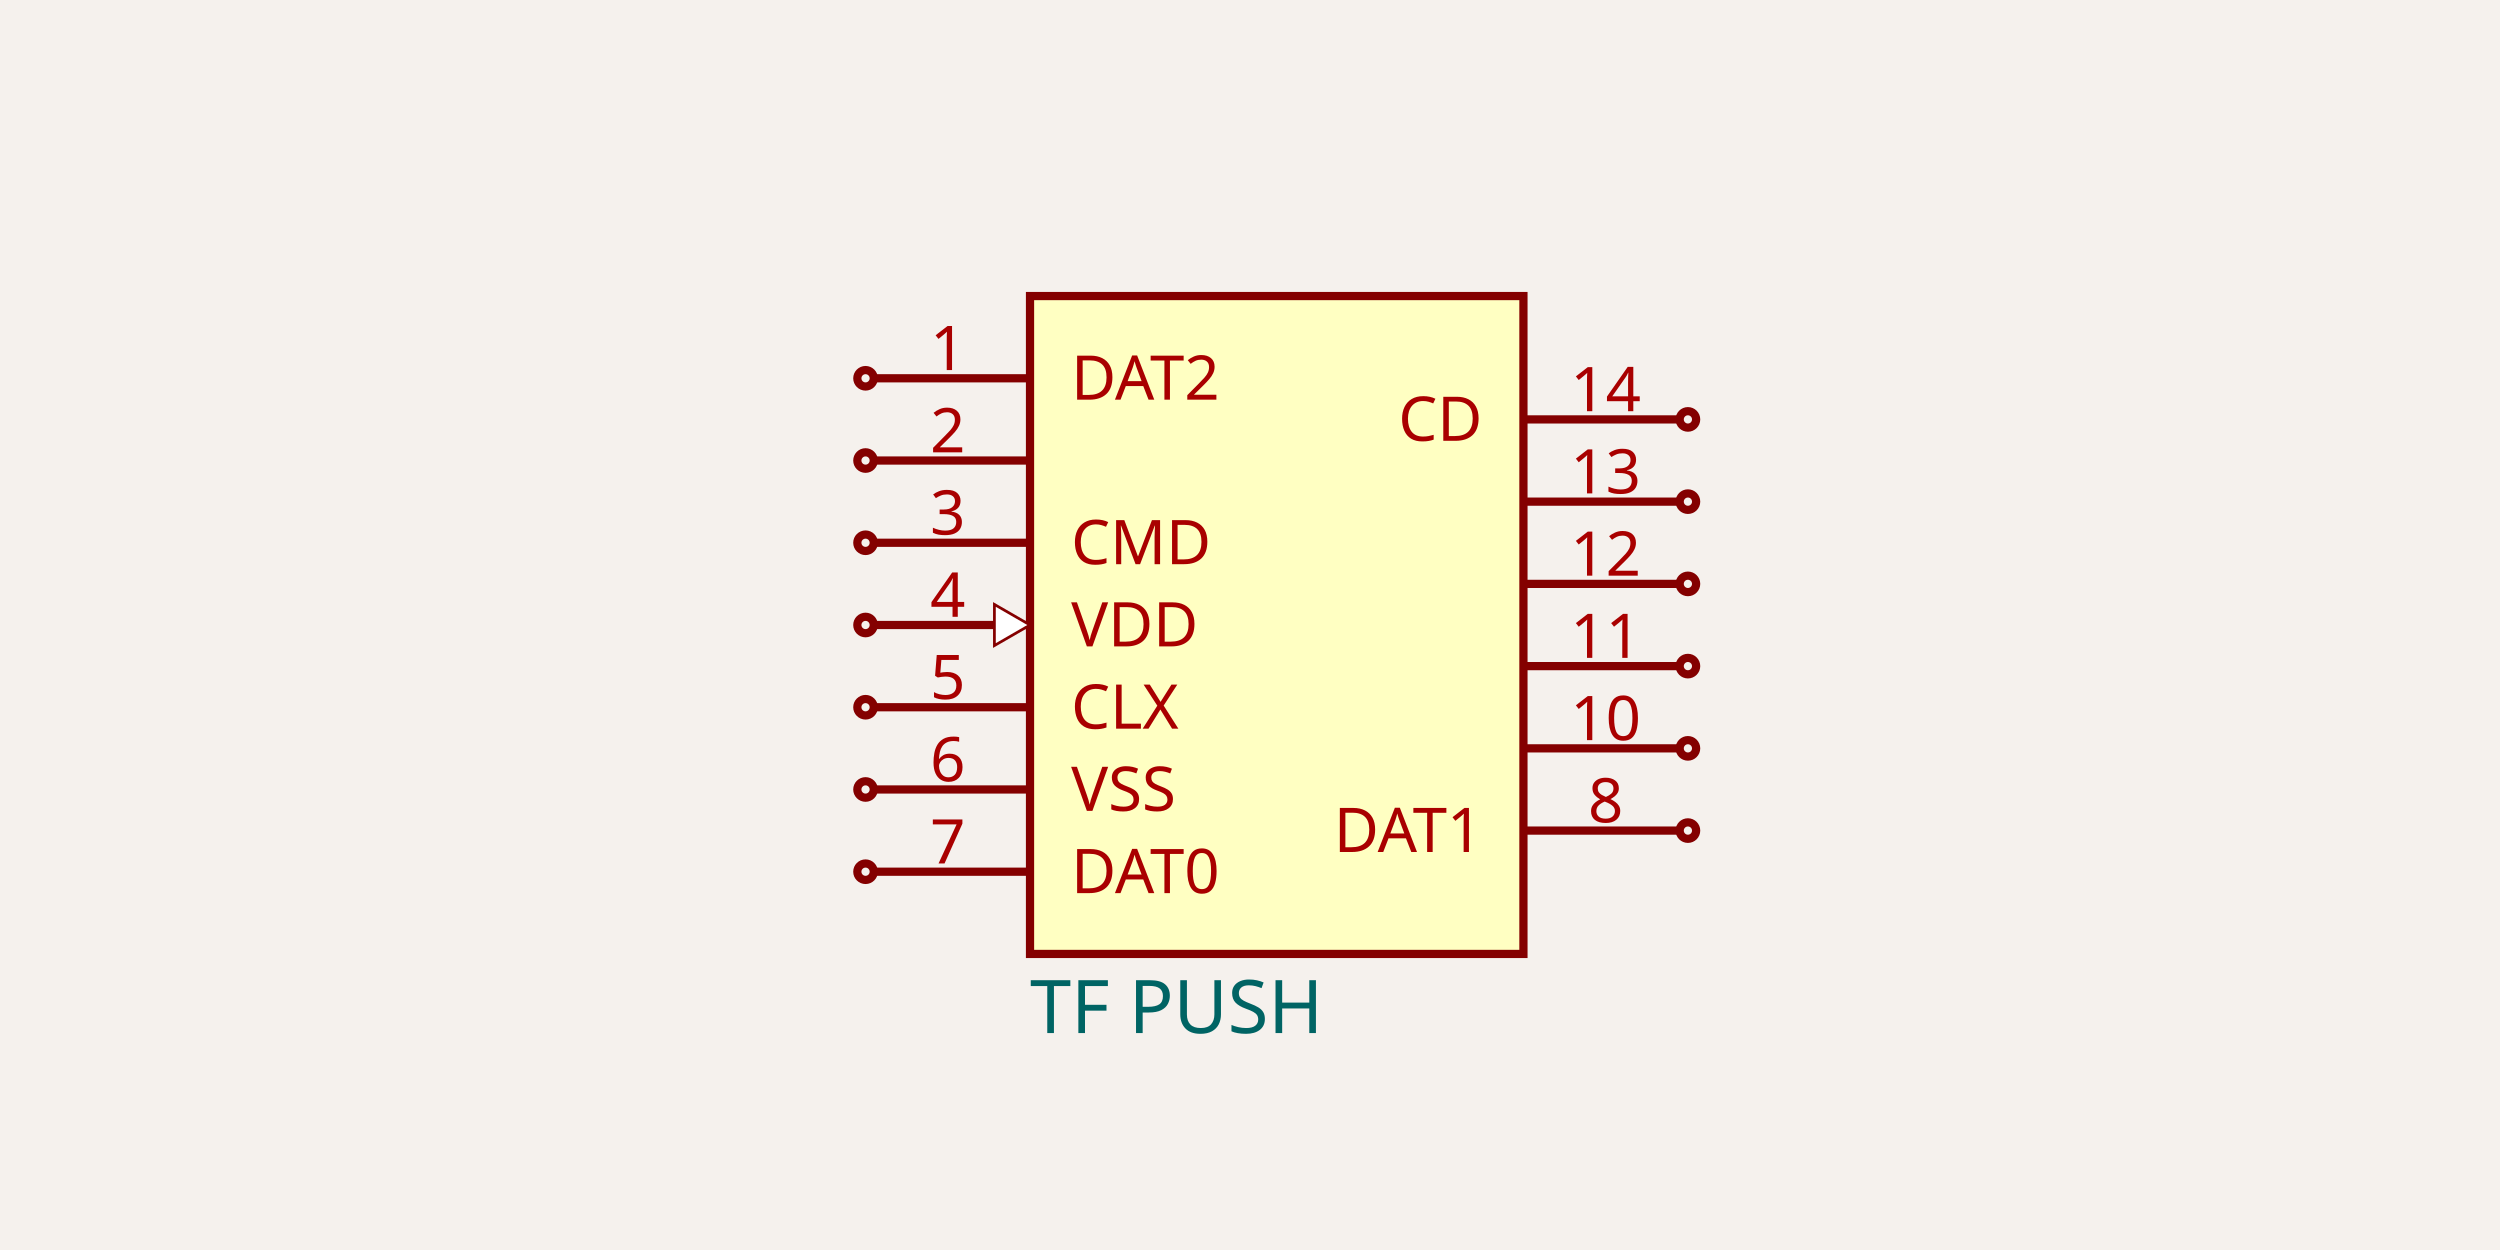
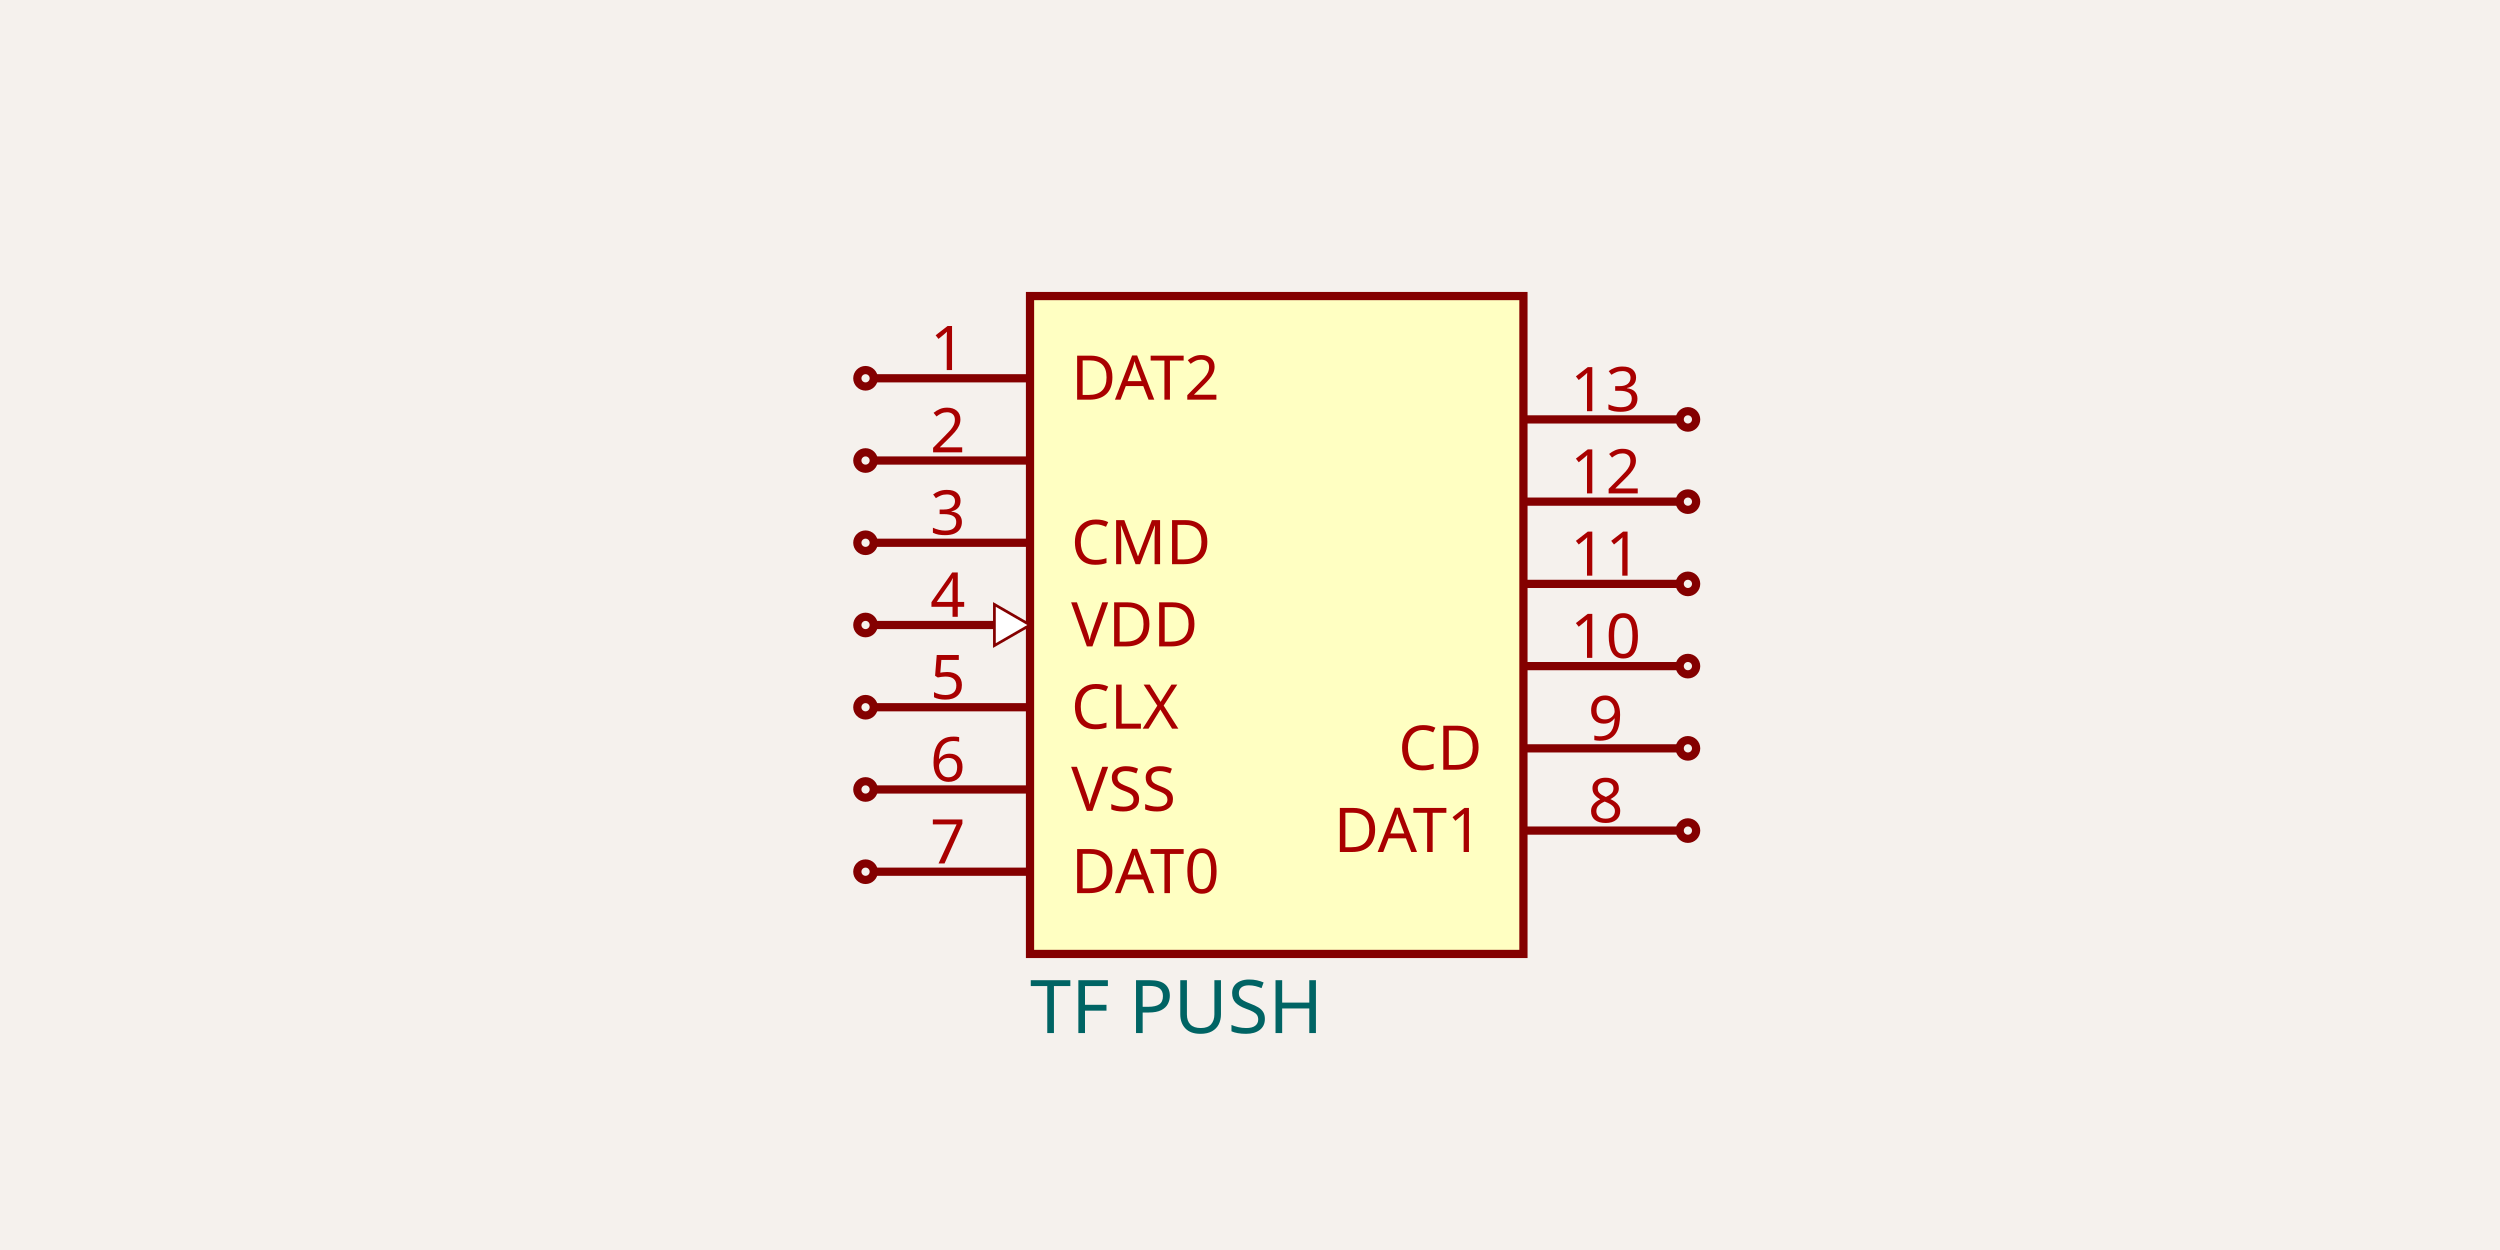
<svg xmlns="http://www.w3.org/2000/svg" class="tscircuit-schematic" width="1200" height="600" style="background-color: rgb(245, 241, 237)" data-real-to-screen-transform="matrix(197.3684210526,0,0,-197.3684210526,612.8289473684,300)" data-software-used-string="@tscircuit/core@0.0.1766">
  <style>
              .boundary { fill: rgb(245, 241, 237); }
              .schematic-boundary { fill: none; stroke: #fff; }
              .component { fill: none; stroke: rgb(132, 0, 0); }
              .chip { fill: rgb(255, 255, 194); stroke: rgb(132, 0, 0); }
              .component-pin { fill: none; stroke: rgb(132, 0, 0); }
              .text { font-family: sans-serif; fill: rgb(0, 150, 0); }
              .pin-number { fill: rgb(169, 0, 0); }
              .port-label { fill: rgb(0, 100, 100); }
              .component-name { fill: rgb(0, 100, 100); }

            </style>
  <rect class="boundary" x="0" y="0" width="1200" height="600" />
  <g class="sch-component" data-circuit-json-type="schematic_component" data-schematic-component-id="schematic_component_0">
    <rect class="component chip sch-component-body" x="494.408" y="142.105" width="236.842" height="315.789" stroke-width="3.947px" fill="rgb(255, 255, 194)" stroke="rgb(132, 0, 0)" />
    <rect class="component-overlay sch-component-overlay" x="494.408" y="142.105" width="236.842" height="315.789" fill="transparent" />
    <text class="sch-text" x="494.408" y="483.553" fill="#006464" text-anchor="start" dominant-baseline="middle" font-family="sans-serif" font-size="35.526px" transform="rotate(0, 494.4079, 483.5526)">TF PUSH</text>
    <text class="sch-text" x="494.408" y="116.447" fill="#006464" text-anchor="start" dominant-baseline="middle" font-family="sans-serif" font-size="35.526px" transform="rotate(0, 494.4079, 116.4474)" />
    <line class="component-pin sch-component-pin sch-port-line" x1="494.408" y1="181.579" x2="419.408" y2="181.579" stroke-width="3.947px" />
    <g class="sch-port" data-schematic-port-id="source_port_0">
      <circle class="component-pin sch-component-pin sch-port-terminal" cx="415.461" cy="181.579" r="3.947" stroke-width="3.947px" />
      <rect x="411.513" y="177.632" width="7.895" height="7.895" opacity="0" />
    </g>
    <text class="pin-number sch-pin-number" x="454.934" y="177.632" style="font-family: sans-serif;" fill="rgb(169, 0, 0)" text-anchor="middle" dominant-baseline="auto" font-size="29.605px" transform="">1</text>
    <text class="pin-number sch-pin-label" x="514.145" y="181.579" style="font-family: sans-serif;" fill="rgb(169, 0, 0)" text-anchor="start" dominant-baseline="middle" font-size="29.605px" transform="">DAT2</text>
    <line class="component-pin sch-component-pin sch-port-line" x1="494.408" y1="221.053" x2="419.408" y2="221.053" stroke-width="3.947px" />
    <g class="sch-port" data-schematic-port-id="source_port_1">
      <circle class="component-pin sch-component-pin sch-port-terminal" cx="415.461" cy="221.053" r="3.947" stroke-width="3.947px" />
      <rect x="411.513" y="217.105" width="7.895" height="7.895" opacity="0" />
    </g>
    <text class="pin-number sch-pin-number" x="454.934" y="217.105" style="font-family: sans-serif;" fill="rgb(169, 0, 0)" text-anchor="middle" dominant-baseline="auto" font-size="29.605px" transform="">2</text>
    <line class="component-pin sch-component-pin sch-port-line" x1="494.408" y1="260.526" x2="419.408" y2="260.526" stroke-width="3.947px" />
    <g class="sch-port" data-schematic-port-id="source_port_2">
      <circle class="component-pin sch-component-pin sch-port-terminal" cx="415.461" cy="260.526" r="3.947" stroke-width="3.947px" />
      <rect x="411.513" y="256.579" width="7.895" height="7.895" opacity="0" />
    </g>
    <text class="pin-number sch-pin-number" x="454.934" y="256.579" style="font-family: sans-serif;" fill="rgb(169, 0, 0)" text-anchor="middle" dominant-baseline="auto" font-size="29.605px" transform="">3</text>
    <text class="pin-number sch-pin-label" x="514.145" y="260.526" style="font-family: sans-serif;" fill="rgb(169, 0, 0)" text-anchor="start" dominant-baseline="middle" font-size="29.605px" transform="">CMD</text>
    <line class="component-pin sch-component-pin sch-port-line" x1="494.408" y1="300" x2="419.408" y2="300" stroke-width="3.947px" />
    <g class="sch-port" data-schematic-port-id="source_port_3">
      <circle class="component-pin sch-component-pin sch-port-terminal" cx="415.461" cy="300" r="3.947" stroke-width="3.947px" />
      <rect x="411.513" y="296.053" width="7.895" height="7.895" opacity="0" />
    </g>
    <polygon points="494.408,300 477.315,309.868 477.315,290.132" fill="white" stroke="rgb(132, 0, 0)" stroke-width="1.316px" />
    <text class="pin-number sch-pin-number" x="454.934" y="296.053" style="font-family: sans-serif;" fill="rgb(169, 0, 0)" text-anchor="middle" dominant-baseline="auto" font-size="29.605px" transform="">4</text>
    <text class="pin-number sch-pin-label" x="514.145" y="300" style="font-family: sans-serif;" fill="rgb(169, 0, 0)" text-anchor="start" dominant-baseline="middle" font-size="29.605px" transform="">VDD</text>
    <line class="component-pin sch-component-pin sch-port-line" x1="494.408" y1="339.474" x2="419.408" y2="339.474" stroke-width="3.947px" />
    <g class="sch-port" data-schematic-port-id="source_port_4">
      <circle class="component-pin sch-component-pin sch-port-terminal" cx="415.461" cy="339.474" r="3.947" stroke-width="3.947px" />
      <rect x="411.513" y="335.526" width="7.895" height="7.895" opacity="0" />
    </g>
    <text class="pin-number sch-pin-number" x="454.934" y="335.526" style="font-family: sans-serif;" fill="rgb(169, 0, 0)" text-anchor="middle" dominant-baseline="auto" font-size="29.605px" transform="">5</text>
    <text class="pin-number sch-pin-label" x="514.145" y="339.474" style="font-family: sans-serif;" fill="rgb(169, 0, 0)" text-anchor="start" dominant-baseline="middle" font-size="29.605px" transform="">CLX</text>
    <line class="component-pin sch-component-pin sch-port-line" x1="494.408" y1="378.947" x2="419.408" y2="378.947" stroke-width="3.947px" />
    <g class="sch-port" data-schematic-port-id="source_port_5">
      <circle class="component-pin sch-component-pin sch-port-terminal" cx="415.461" cy="378.947" r="3.947" stroke-width="3.947px" />
      <rect x="411.513" y="375" width="7.895" height="7.895" opacity="0" />
    </g>
    <text class="pin-number sch-pin-number" x="454.934" y="375" style="font-family: sans-serif;" fill="rgb(169, 0, 0)" text-anchor="middle" dominant-baseline="auto" font-size="29.605px" transform="">6</text>
    <text class="pin-number sch-pin-label" x="514.145" y="378.947" style="font-family: sans-serif;" fill="rgb(169, 0, 0)" text-anchor="start" dominant-baseline="middle" font-size="29.605px" transform="">VSS</text>
    <line class="component-pin sch-component-pin sch-port-line" x1="494.408" y1="418.421" x2="419.408" y2="418.421" stroke-width="3.947px" />
    <g class="sch-port" data-schematic-port-id="source_port_6">
      <circle class="component-pin sch-component-pin sch-port-terminal" cx="415.461" cy="418.421" r="3.947" stroke-width="3.947px" />
      <rect x="411.513" y="414.474" width="7.895" height="7.895" opacity="0" />
    </g>
    <text class="pin-number sch-pin-number" x="454.934" y="414.474" style="font-family: sans-serif;" fill="rgb(169, 0, 0)" text-anchor="middle" dominant-baseline="auto" font-size="29.605px" transform="">7</text>
    <text class="pin-number sch-pin-label" x="514.145" y="418.421" style="font-family: sans-serif;" fill="rgb(169, 0, 0)" text-anchor="start" dominant-baseline="middle" font-size="29.605px" transform="">DAT0</text>
    <line class="component-pin sch-component-pin sch-port-line" x1="731.25" y1="398.684" x2="806.25" y2="398.684" stroke-width="3.947px" />
    <g class="sch-port" data-schematic-port-id="source_port_7">
      <circle class="component-pin sch-component-pin sch-port-terminal" cx="810.197" cy="398.684" r="3.947" stroke-width="3.947px" />
      <rect x="806.25" y="394.737" width="7.895" height="7.895" opacity="0" />
    </g>
    <text class="pin-number sch-pin-number" x="770.724" y="394.737" style="font-family: sans-serif;" fill="rgb(169, 0, 0)" text-anchor="middle" dominant-baseline="auto" font-size="29.605px" transform="">8</text>
    <text class="pin-number sch-pin-label" x="711.513" y="398.684" style="font-family: sans-serif;" fill="rgb(169, 0, 0)" text-anchor="end" dominant-baseline="middle" font-size="29.605px" transform="">DAT1</text>
    <line class="component-pin sch-component-pin sch-port-line" x1="731.25" y1="359.211" x2="806.25" y2="359.211" stroke-width="3.947px" />
    <g class="sch-port" data-schematic-port-id="source_port_8">
      <circle class="component-pin sch-component-pin sch-port-terminal" cx="810.197" cy="359.211" r="3.947" stroke-width="3.947px" />
      <rect x="806.25" y="355.263" width="7.895" height="7.895" opacity="0" />
    </g>
-     <text class="pin-number sch-pin-number" x="770.724" y="355.263" style="font-family: sans-serif;" fill="rgb(169, 0, 0)" text-anchor="middle" dominant-baseline="auto" font-size="29.605px" transform="">10</text>
+     <text class="pin-number sch-pin-number" x="770.724" y="355.263" style="font-family: sans-serif;" fill="rgb(169, 0, 0)" text-anchor="middle" dominant-baseline="auto" font-size="29.605px" transform="">9</text>
+     <text class="pin-number sch-pin-label" x="711.513" y="359.211" style="font-family: sans-serif;" fill="rgb(169, 0, 0)" text-anchor="end" dominant-baseline="middle" font-size="29.605px" transform="">CD</text>
    <line class="component-pin sch-component-pin sch-port-line" x1="731.25" y1="319.737" x2="806.25" y2="319.737" stroke-width="3.947px" />
    <g class="sch-port" data-schematic-port-id="source_port_9">
      <circle class="component-pin sch-component-pin sch-port-terminal" cx="810.197" cy="319.737" r="3.947" stroke-width="3.947px" />
      <rect x="806.25" y="315.789" width="7.895" height="7.895" opacity="0" />
    </g>
-     <text class="pin-number sch-pin-number" x="770.724" y="315.789" style="font-family: sans-serif;" fill="rgb(169, 0, 0)" text-anchor="middle" dominant-baseline="auto" font-size="29.605px" transform="">11</text>
+     <text class="pin-number sch-pin-number" x="770.724" y="315.789" style="font-family: sans-serif;" fill="rgb(169, 0, 0)" text-anchor="middle" dominant-baseline="auto" font-size="29.605px" transform="">10</text>
    <line class="component-pin sch-component-pin sch-port-line" x1="731.25" y1="280.263" x2="806.25" y2="280.263" stroke-width="3.947px" />
    <g class="sch-port" data-schematic-port-id="source_port_10">
      <circle class="component-pin sch-component-pin sch-port-terminal" cx="810.197" cy="280.263" r="3.947" stroke-width="3.947px" />
      <rect x="806.25" y="276.316" width="7.895" height="7.895" opacity="0" />
    </g>
-     <text class="pin-number sch-pin-number" x="770.724" y="276.316" style="font-family: sans-serif;" fill="rgb(169, 0, 0)" text-anchor="middle" dominant-baseline="auto" font-size="29.605px" transform="">12</text>
+     <text class="pin-number sch-pin-number" x="770.724" y="276.316" style="font-family: sans-serif;" fill="rgb(169, 0, 0)" text-anchor="middle" dominant-baseline="auto" font-size="29.605px" transform="">11</text>
    <line class="component-pin sch-component-pin sch-port-line" x1="731.25" y1="240.789" x2="806.25" y2="240.789" stroke-width="3.947px" />
    <g class="sch-port" data-schematic-port-id="source_port_11">
      <circle class="component-pin sch-component-pin sch-port-terminal" cx="810.197" cy="240.789" r="3.947" stroke-width="3.947px" />
      <rect x="806.25" y="236.842" width="7.895" height="7.895" opacity="0" />
    </g>
-     <text class="pin-number sch-pin-number" x="770.724" y="236.842" style="font-family: sans-serif;" fill="rgb(169, 0, 0)" text-anchor="middle" dominant-baseline="auto" font-size="29.605px" transform="">13</text>
+     <text class="pin-number sch-pin-number" x="770.724" y="236.842" style="font-family: sans-serif;" fill="rgb(169, 0, 0)" text-anchor="middle" dominant-baseline="auto" font-size="29.605px" transform="">12</text>
    <line class="component-pin sch-component-pin sch-port-line" x1="731.25" y1="201.316" x2="806.25" y2="201.316" stroke-width="3.947px" />
    <g class="sch-port" data-schematic-port-id="source_port_12">
      <circle class="component-pin sch-component-pin sch-port-terminal" cx="810.197" cy="201.316" r="3.947" stroke-width="3.947px" />
      <rect x="806.25" y="197.368" width="7.895" height="7.895" opacity="0" />
    </g>
-     <text class="pin-number sch-pin-number" x="770.724" y="197.368" style="font-family: sans-serif;" fill="rgb(169, 0, 0)" text-anchor="middle" dominant-baseline="auto" font-size="29.605px" transform="">14</text>
-     <text class="pin-number sch-pin-label" x="711.513" y="201.316" style="font-family: sans-serif;" fill="rgb(169, 0, 0)" text-anchor="end" dominant-baseline="middle" font-size="29.605px" transform="">CD</text>
+     <text class="pin-number sch-pin-number" x="770.724" y="197.368" style="font-family: sans-serif;" fill="rgb(169, 0, 0)" text-anchor="middle" dominant-baseline="auto" font-size="29.605px" transform="">13</text>
  </g>
  <g class="schematic-port-hover sch-port-hover" data-schematic-port-id="source_port_0">
    <circle cx="415.461" cy="181.579" r="7.895" fill="red" opacity="0" />
  </g>
  <g class="schematic-port-hover sch-port-hover" data-schematic-port-id="source_port_1">
    <circle cx="415.461" cy="221.053" r="7.895" fill="red" opacity="0" />
  </g>
  <g class="schematic-port-hover sch-port-hover" data-schematic-port-id="source_port_2">
    <circle cx="415.461" cy="260.526" r="7.895" fill="red" opacity="0" />
  </g>
  <g class="schematic-port-hover sch-port-hover" data-schematic-port-id="source_port_3">
    <circle cx="415.461" cy="300" r="7.895" fill="red" opacity="0" />
  </g>
  <g class="schematic-port-hover sch-port-hover" data-schematic-port-id="source_port_4">
    <circle cx="415.461" cy="339.474" r="7.895" fill="red" opacity="0" />
  </g>
  <g class="schematic-port-hover sch-port-hover" data-schematic-port-id="source_port_5">
    <circle cx="415.461" cy="378.947" r="7.895" fill="red" opacity="0" />
  </g>
  <g class="schematic-port-hover sch-port-hover" data-schematic-port-id="source_port_6">
    <circle cx="415.461" cy="418.421" r="7.895" fill="red" opacity="0" />
  </g>
  <g class="schematic-port-hover sch-port-hover" data-schematic-port-id="source_port_7">
    <circle cx="810.197" cy="398.684" r="7.895" fill="red" opacity="0" />
  </g>
  <g class="schematic-port-hover sch-port-hover" data-schematic-port-id="source_port_8">
    <circle cx="810.197" cy="359.211" r="7.895" fill="red" opacity="0" />
  </g>
  <g class="schematic-port-hover sch-port-hover" data-schematic-port-id="source_port_9">
    <circle cx="810.197" cy="319.737" r="7.895" fill="red" opacity="0" />
  </g>
  <g class="schematic-port-hover sch-port-hover" data-schematic-port-id="source_port_10">
    <circle cx="810.197" cy="280.263" r="7.895" fill="red" opacity="0" />
  </g>
  <g class="schematic-port-hover sch-port-hover" data-schematic-port-id="source_port_11">
    <circle cx="810.197" cy="240.789" r="7.895" fill="red" opacity="0" />
  </g>
  <g class="schematic-port-hover sch-port-hover" data-schematic-port-id="source_port_12">
    <circle cx="810.197" cy="201.316" r="7.895" fill="red" opacity="0" />
  </g>
</svg>
